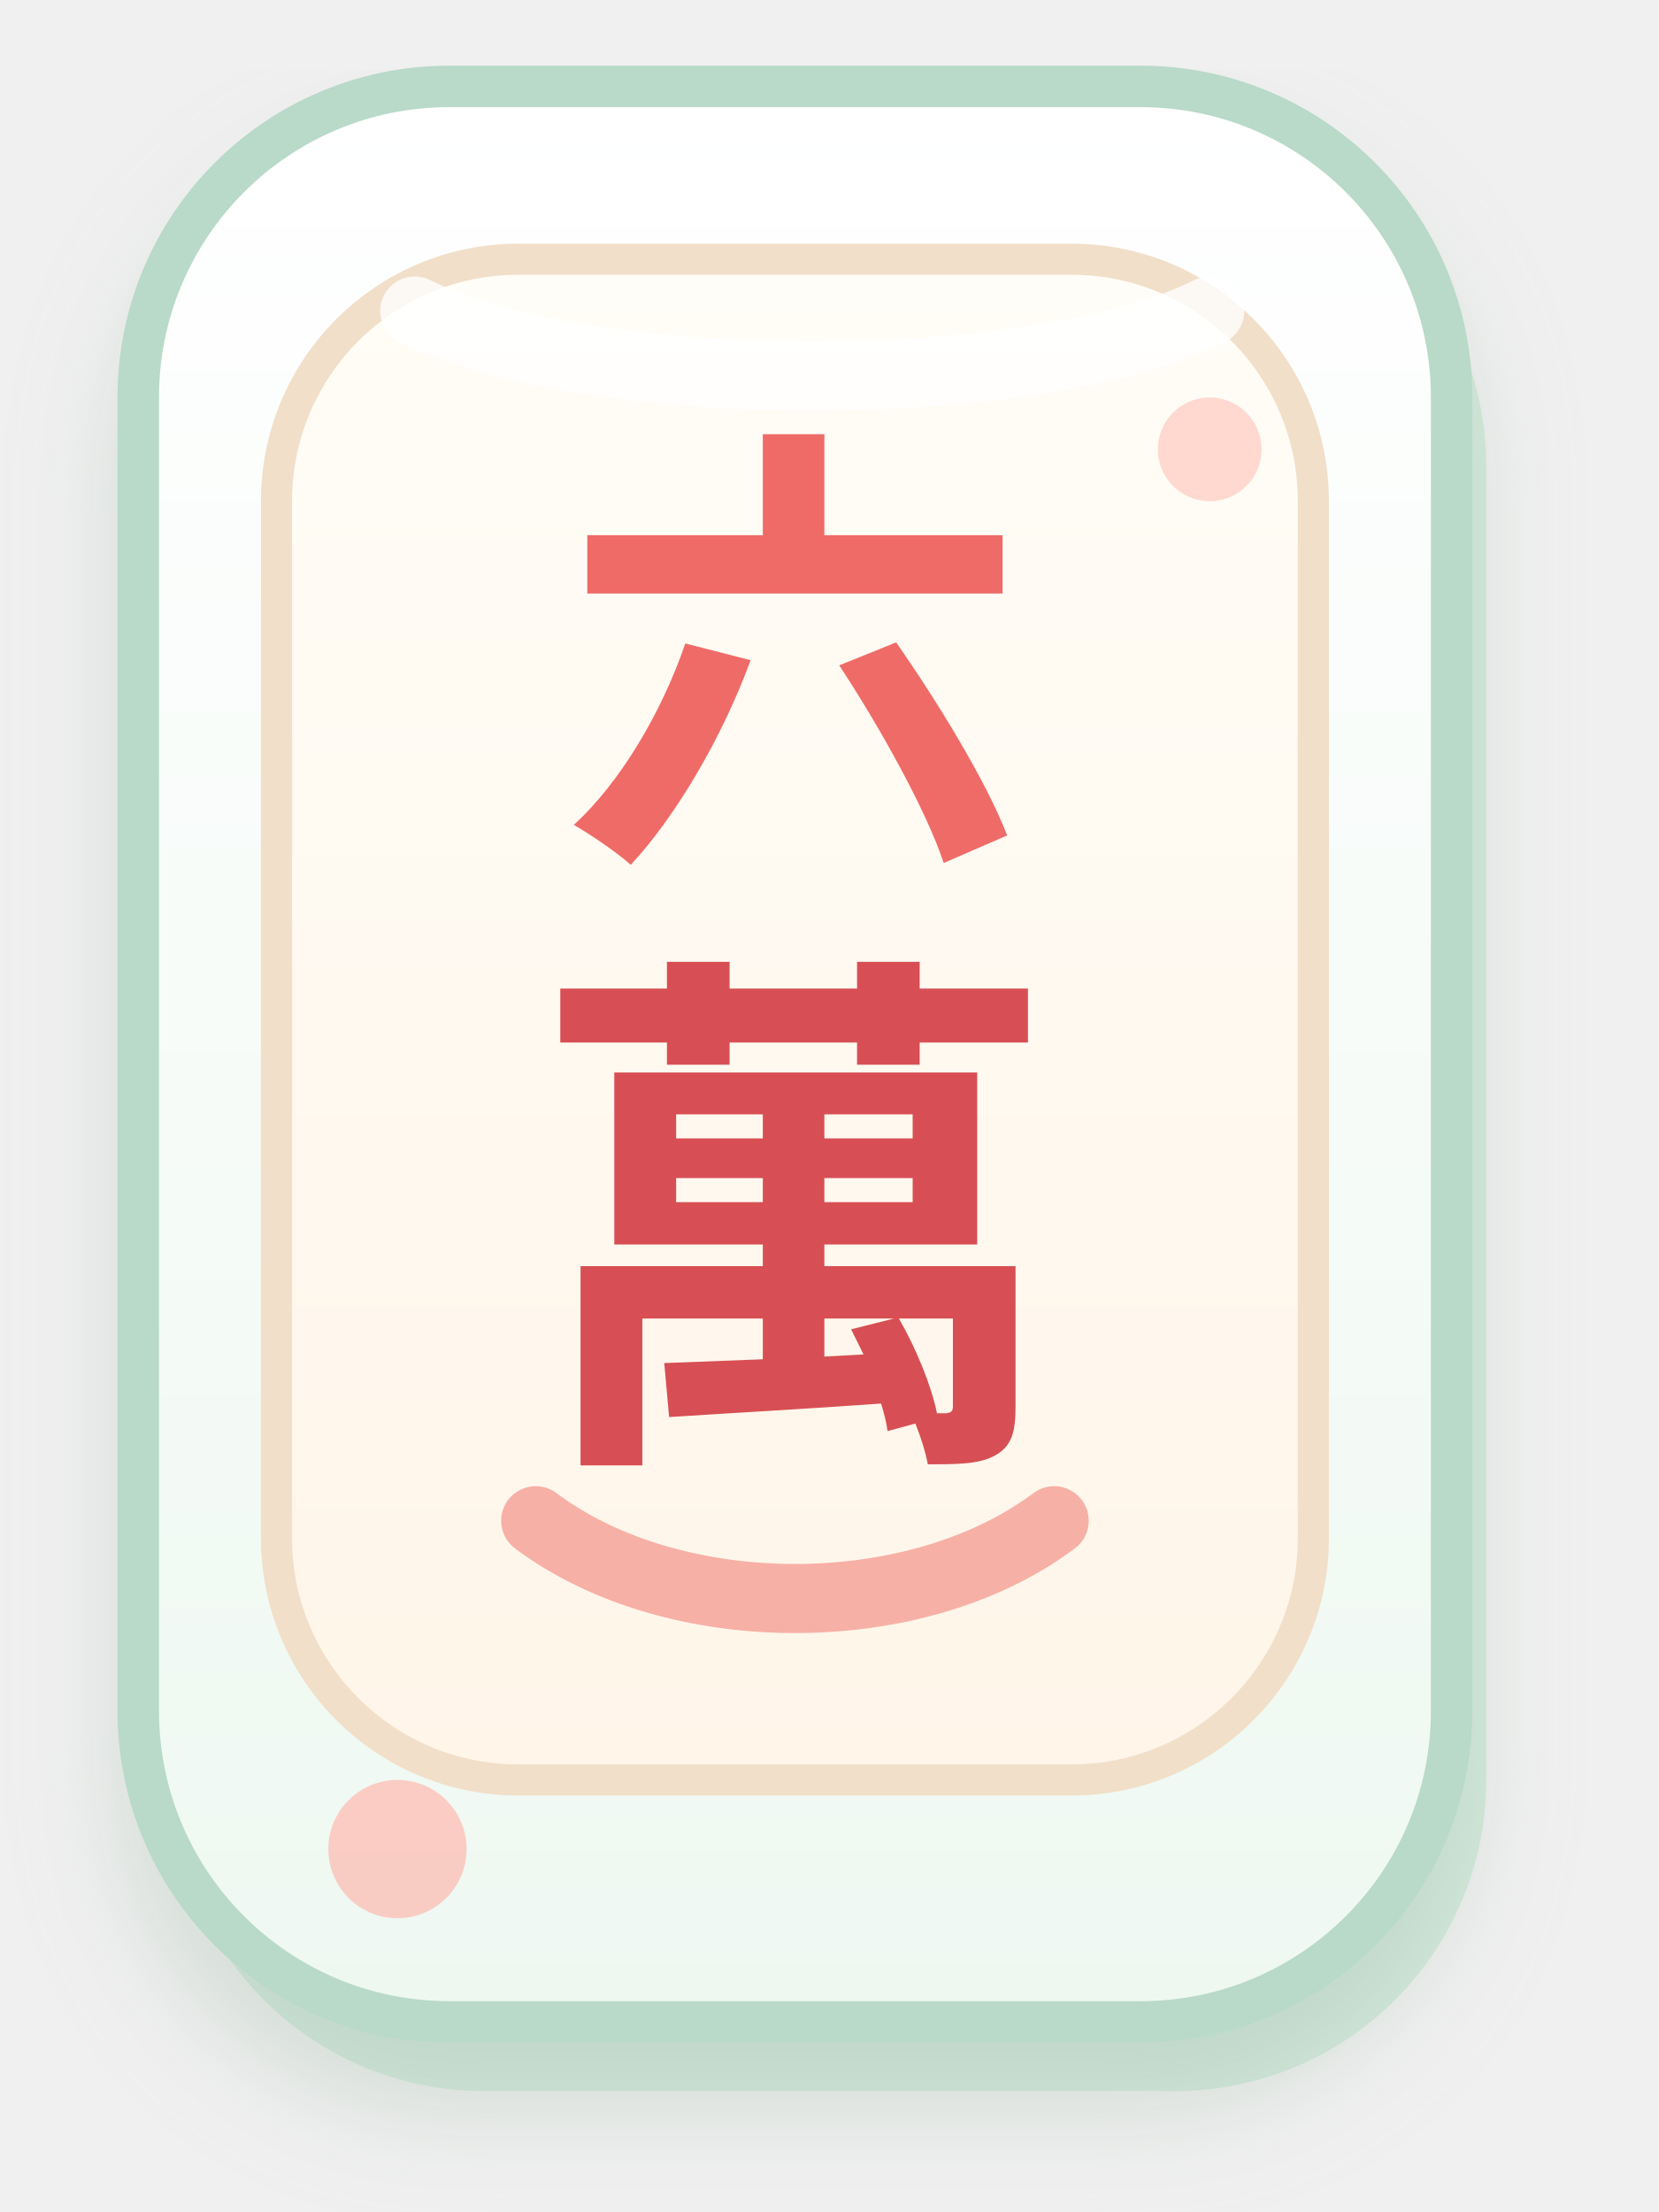
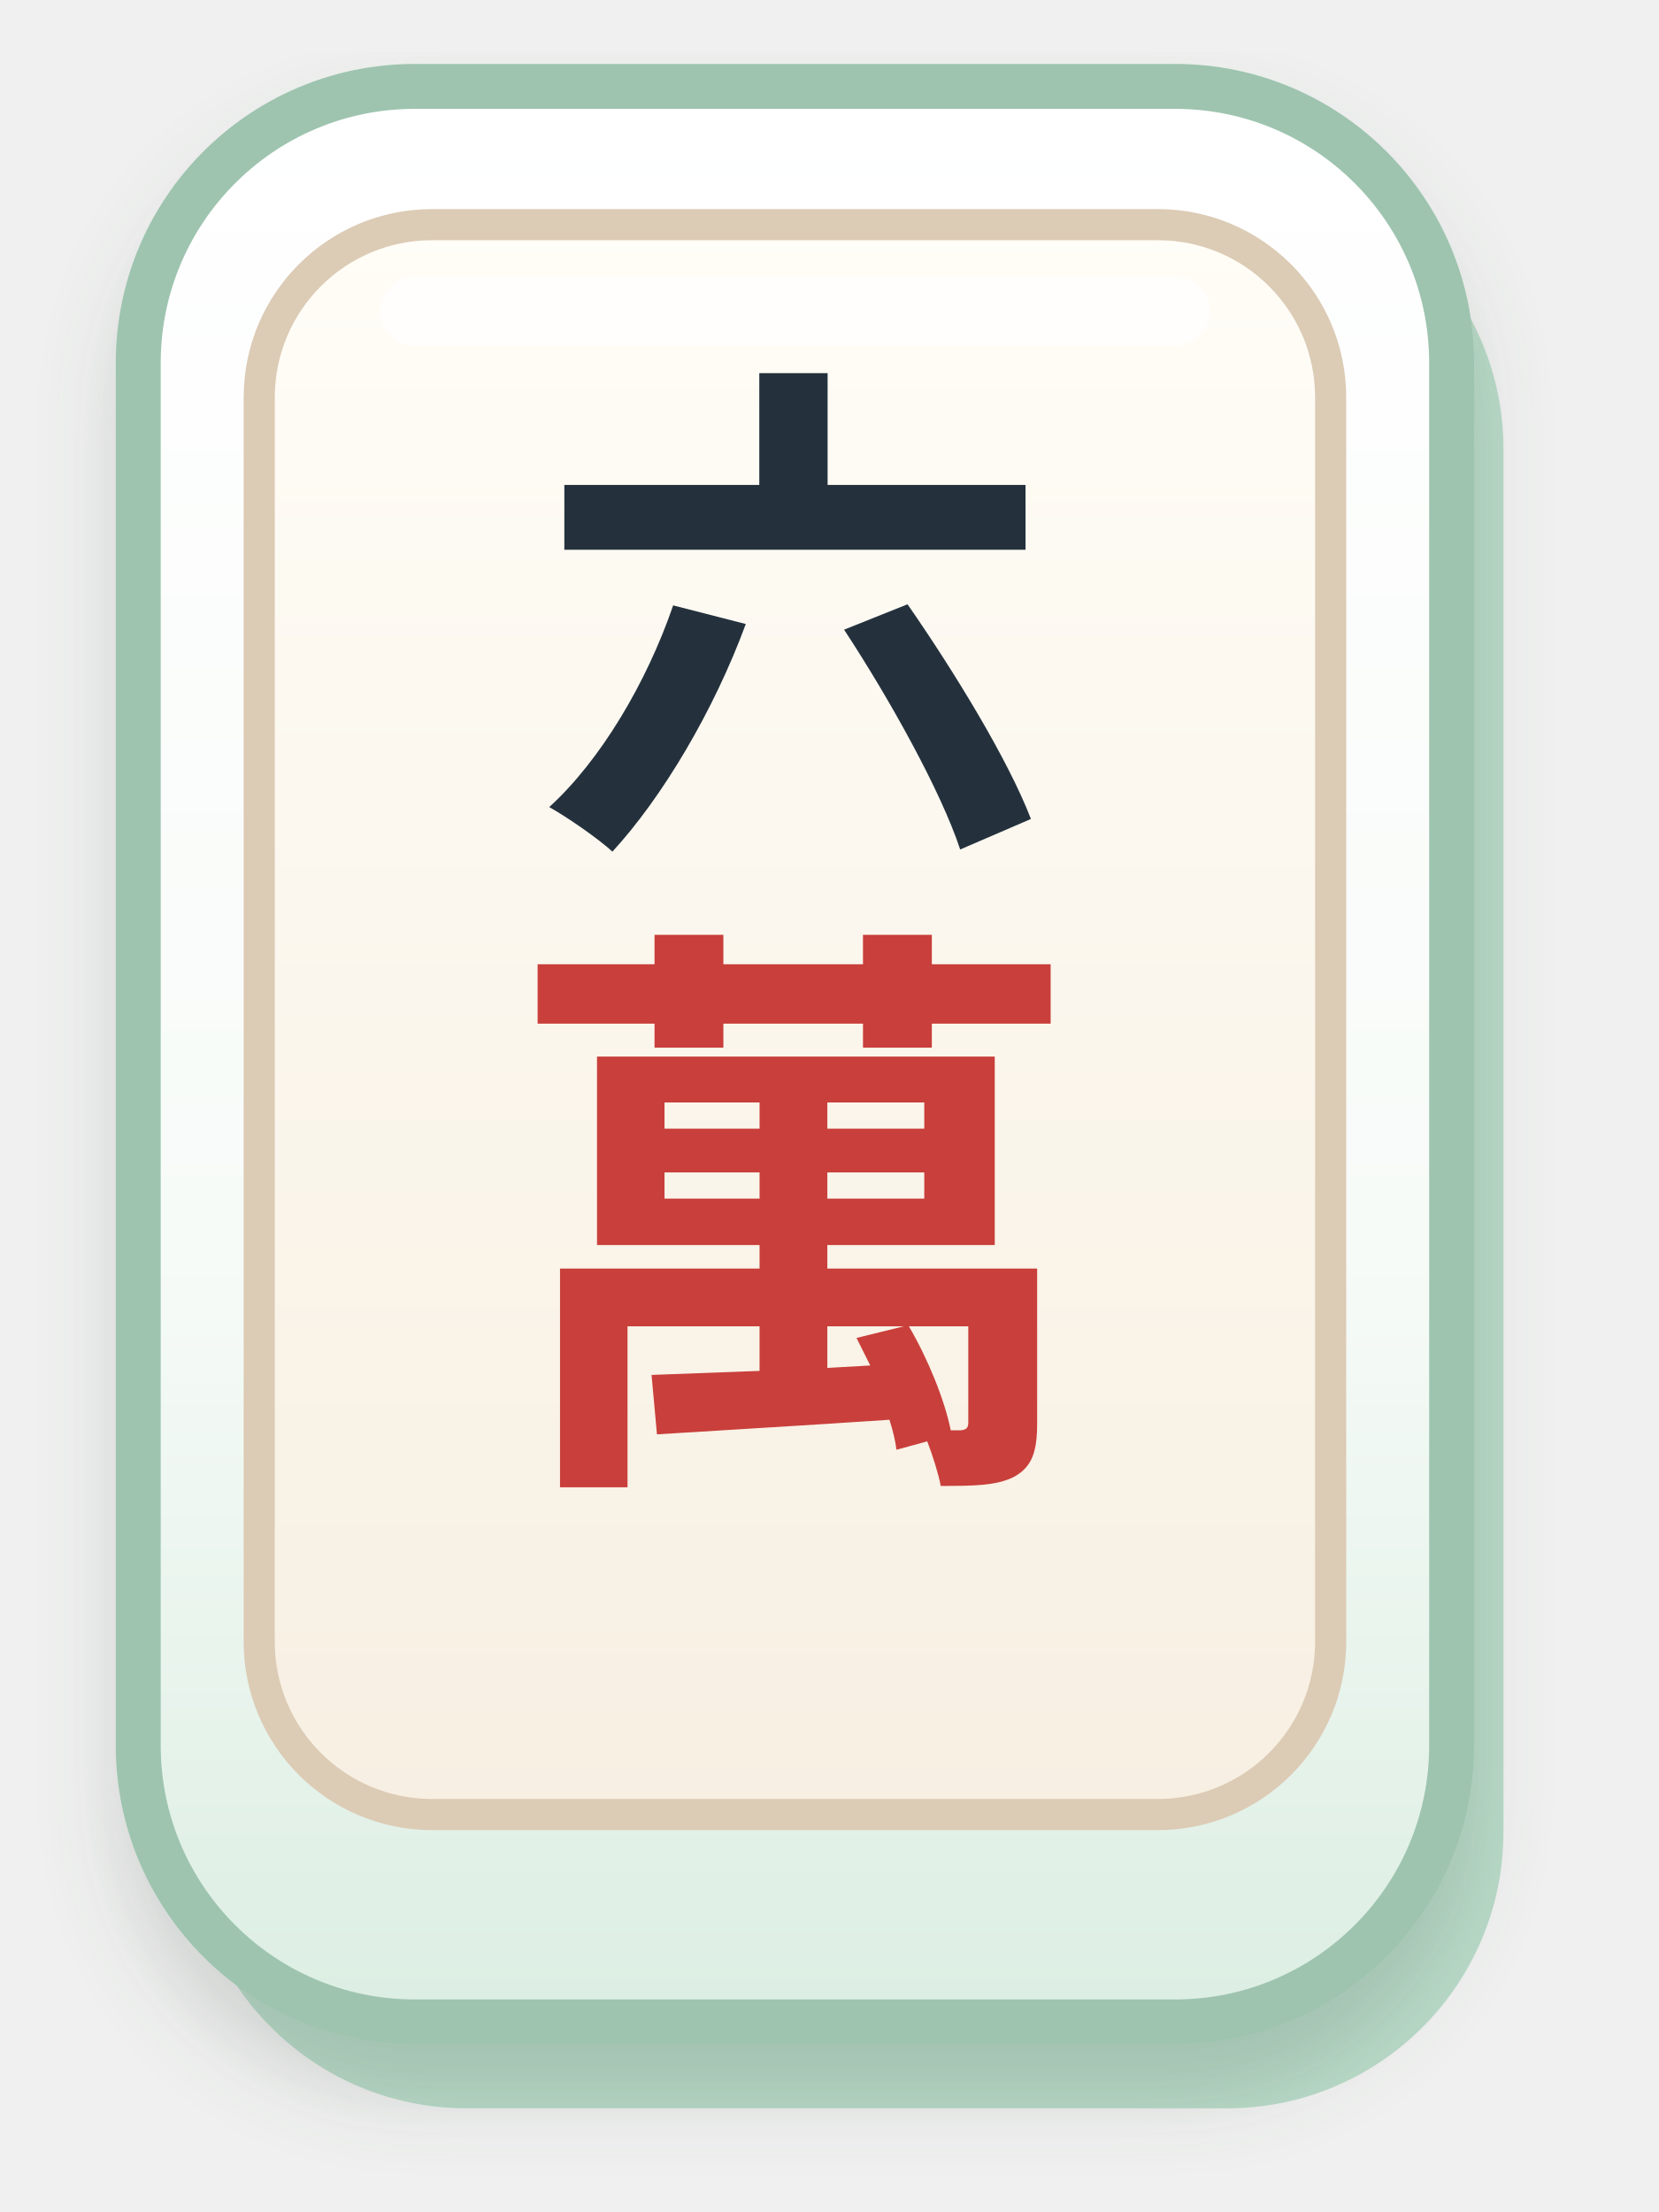
<svg xmlns="http://www.w3.org/2000/svg" viewBox="0 0 96 128">
  <defs>
    <linearGradient id="body" x1="0" y1="0" x2="0" y2="1">
      <stop offset="0" stop-color="#ffffff" />
-       <stop offset="1" stop-color="#eef8f1" />
+       <stop offset="0.6" stop-color="#f7fbf8" />
+       <stop offset="1" stop-color="#dceee3" />
    </linearGradient>
    <linearGradient id="face" x1="0" y1="0" x2="0" y2="1">
      <stop offset="0" stop-color="#fffdf7" />
-       <stop offset="1" stop-color="#fff5e9" />
+       <stop offset="1" stop-color="#f7efe2" />
    </linearGradient>
-     <filter id="softShadow" x="-20%" y="-20%" width="140%" height="150%">
-       <feDropShadow dx="0" dy="4" stdDeviation="3" flood-color="#9ab3a0" flood-opacity="0.32" />
+     <filter id="shadow" x="-15%" y="-15%" width="130%" height="140%">
+       <feDropShadow dx="0" dy="3" stdDeviation="2.2" flood-color="#5b6f61" flood-opacity="0.22" />
    </filter>
  </defs>
-   <rect x="10" y="9" width="76" height="112" rx="18" fill="#cfe8d9" opacity="0.9" />
-   <rect x="8" y="5" width="76" height="112" rx="18" fill="url(#body)" stroke="#b9d9c9" stroke-width="2.4" filter="url(#softShadow)" />
-   <rect x="16" y="15" width="60" height="88" rx="14" fill="url(#face)" stroke="#f1dfc9" stroke-width="1.8" />
-   <path d="M24 18c10 5 36 5 46 0" fill="none" stroke="#ffffff" stroke-width="4" stroke-linecap="round" opacity="0.8" />
-   <circle cx="23" cy="107" r="4" fill="#ffb4aa" opacity="0.65" />
-   <circle cx="70" cy="26" r="3" fill="#ffb4aa" opacity="0.5" />
-   <text x="46" y="48" text-anchor="middle" font-family="serif" font-size="27" font-weight="900" fill="#ef6b68">六</text>
-   <text x="46" y="82" text-anchor="middle" font-family="serif" font-size="31" font-weight="900" fill="#d74f54">萬</text>
-   <path d="M31 88c8 6 22 6 30 0" fill="none" stroke="#f7b0a6" stroke-width="4" stroke-linecap="round" />
+   <rect x="11" y="10" width="76" height="112" rx="16" fill="#b8d9c7" />
+   <rect x="8" y="5" width="76" height="112" rx="16" fill="url(#body)" stroke="#9ec4af" stroke-width="2.6" filter="url(#shadow)" />
+   <rect x="15" y="13" width="62" height="92" rx="10" fill="url(#face)" stroke="#dccbb5" stroke-width="1.8" />
+   <path d="M24 18h44" stroke="#ffffff" stroke-width="4" stroke-linecap="round" opacity="0.78" />
+   <text x="46" y="47" text-anchor="middle" font-family="serif" font-size="30" font-weight="900" fill="#24313d">六</text>
+   <text x="46" y="83" text-anchor="middle" font-family="serif" font-size="34" font-weight="900" fill="#c93f3b">萬</text>
</svg>
